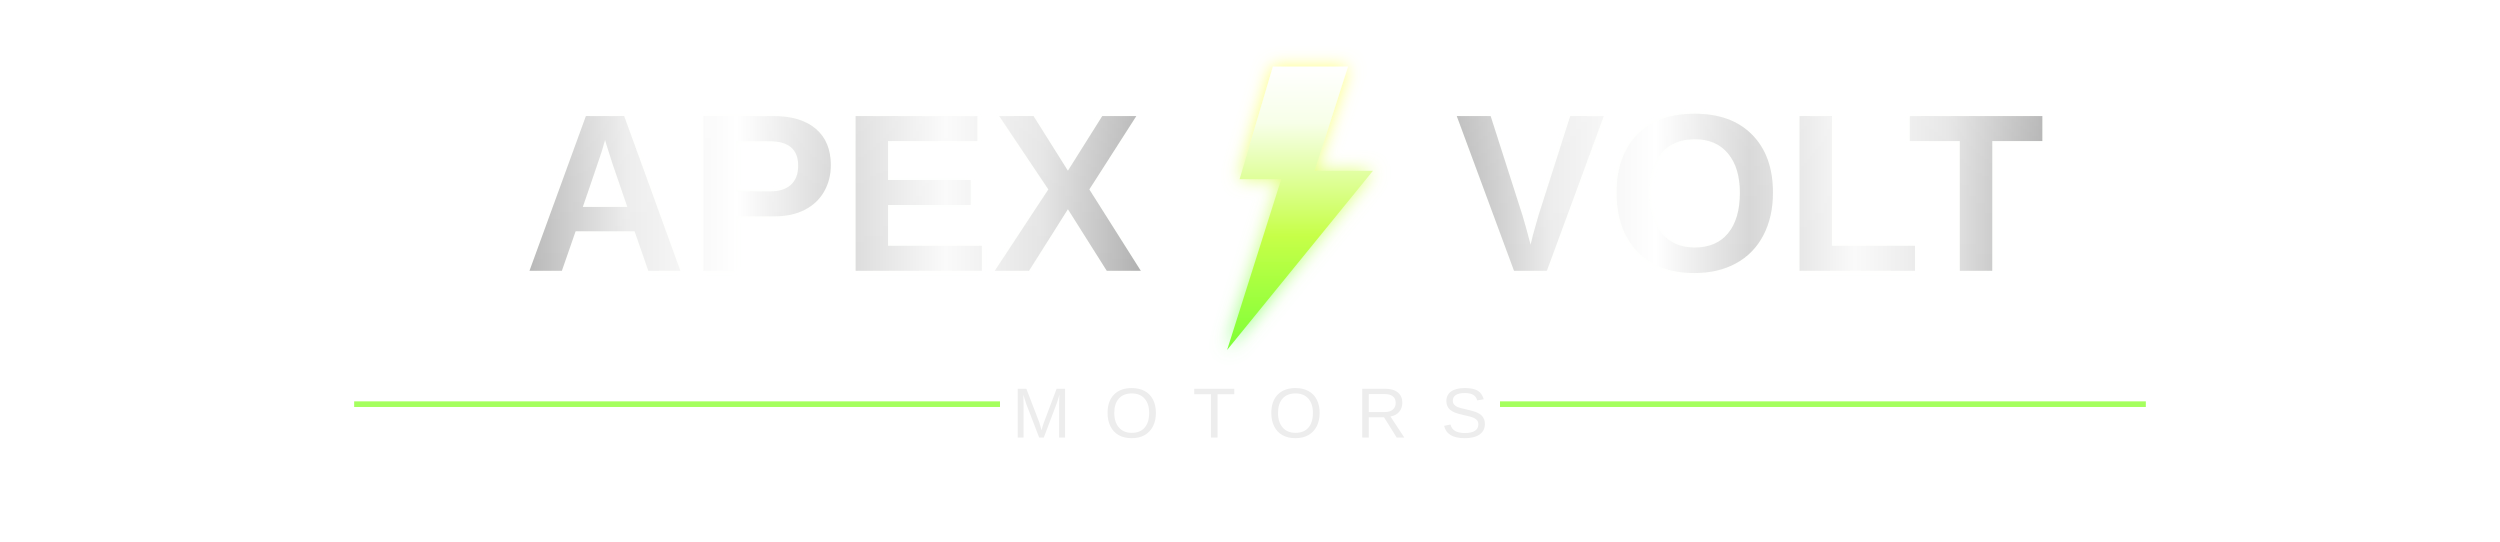
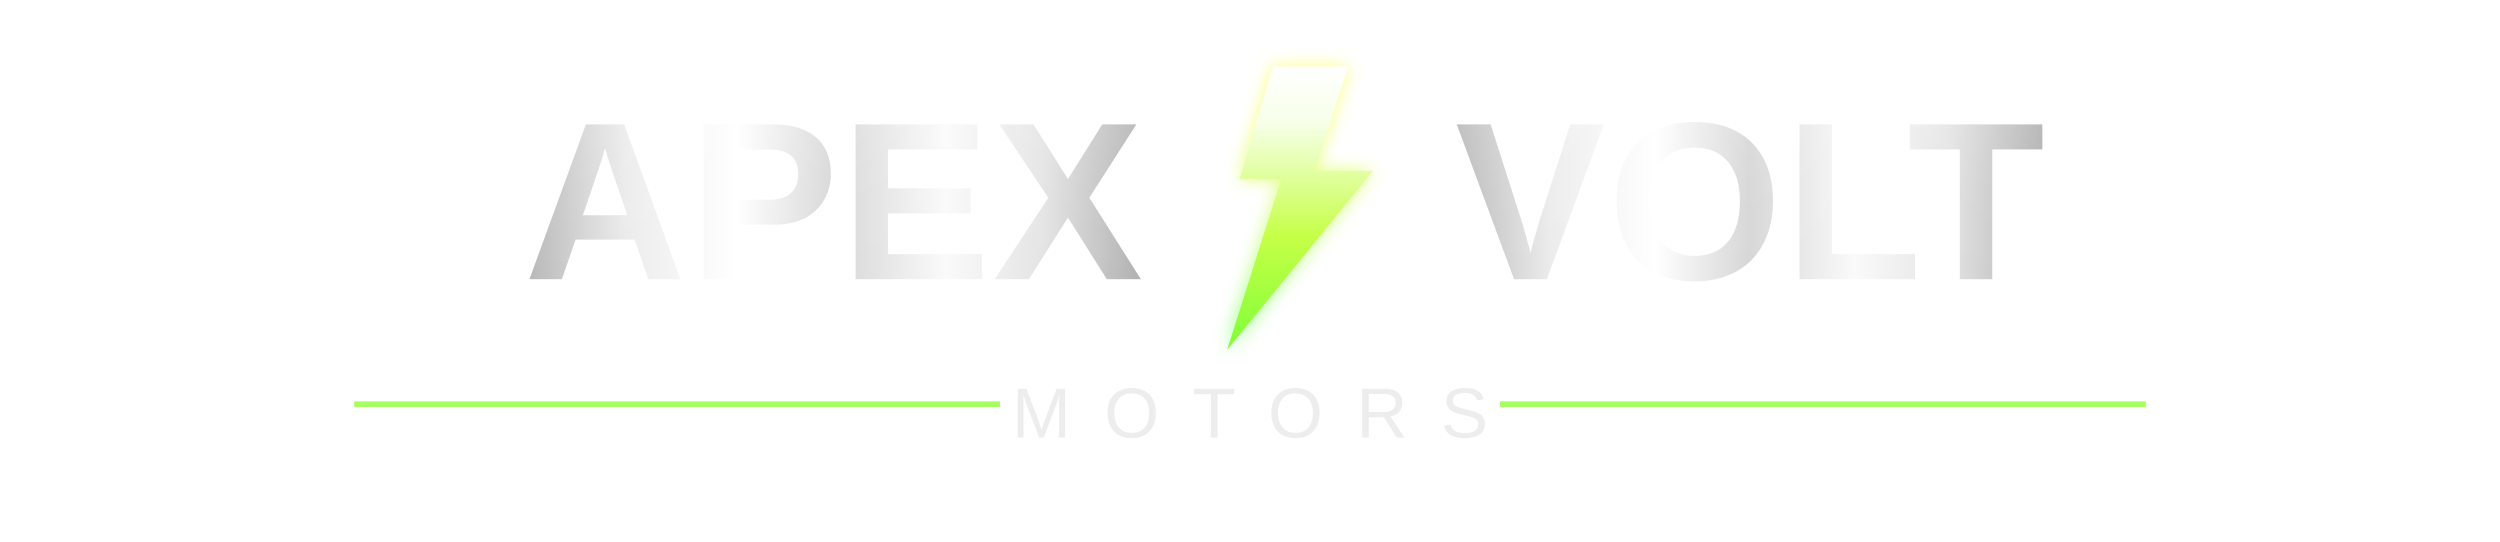
<svg xmlns="http://www.w3.org/2000/svg" width="1200" height="260" viewBox="0 0 1200 260">
  <defs>
    <linearGradient id="chromeMain" x1="0%" y1="0%" x2="100%" y2="0%">
      <stop offset="0%" stop-color="#b8b8b8" />
      <stop offset="16%" stop-color="#ececec" />
      <stop offset="34%" stop-color="#ffffff" />
      <stop offset="50%" stop-color="#d6d6d6" />
      <stop offset="68%" stop-color="#fafafa" />
      <stop offset="84%" stop-color="#e4e4e4" />
      <stop offset="100%" stop-color="#b0b0b0" />
    </linearGradient>
    <linearGradient id="chromeSoftTop" x1="0%" y1="0%" x2="0%" y2="100%">
      <stop offset="0%" stop-color="#ffffff" stop-opacity="0.30" />
      <stop offset="45%" stop-color="#ffffff" stop-opacity="0.10" />
      <stop offset="100%" stop-color="#ffffff" stop-opacity="0" />
    </linearGradient>
    <linearGradient id="boltFill" x1="0%" y1="0%" x2="0%" y2="100%">
      <stop offset="0%" stop-color="#ffffff" />
      <stop offset="20%" stop-color="#f7ffe8" />
      <stop offset="60%" stop-color="#c6ff47" />
      <stop offset="100%" stop-color="#7dff37" />
    </linearGradient>
    <filter id="greenGlow" x="-80%" y="-80%" width="260%" height="260%">
      <feGaussianBlur stdDeviation="4.2" result="blur" />
      <feColorMatrix in="blur" type="matrix" values="1 0 0 0 0                 0 1 0 0 0.98                 0 0 0 0 0.18                 0 0 0 0.95 0" />
      <feMerge>
        <feMergeNode />
        <feMergeNode in="SourceGraphic" />
      </feMerge>
    </filter>
    <filter id="textGlow" x="-40%" y="-40%" width="180%" height="180%">
      <feGaussianBlur in="SourceAlpha" stdDeviation="1.4" result="blur" />
      <feOffset dx="0" dy="0" result="offsetBlur" />
      <feFlood flood-color="#f8fff0" flood-opacity="0.22" result="softColor" />
      <feComposite in="softColor" in2="offsetBlur" operator="in" result="softGlow" />
      <feMerge>
        <feMergeNode in="softGlow" />
        <feMergeNode in="SourceGraphic" />
      </feMerge>
    </filter>
    <style>
      .word {
        font-family: Arial, Helvetica, sans-serif;
        font-weight: 800;
        font-size: 108px;
        letter-spacing: 1px;
        fill: url(#chromeMain);
        filter: url(#textGlow);
      }

      .wordSoft {
        font-family: Arial, Helvetica, sans-serif;
        font-weight: 800;
        font-size: 108px;
        letter-spacing: 1px;
        fill: url(#chromeSoftTop);
        opacity: 0.42;
      }

      .motors {
        font-family: Arial, Helvetica, sans-serif;
        font-weight: 500;
        font-size: 34px;
        letter-spacing: 16px;
        fill: #ededed;
      }
    </style>
  </defs>
  <g transform="translate(600 110)" text-anchor="middle">
-     <text class="word" x="-200" y="20">APEX</text>
-     <text class="wordSoft" x="-200" y="20">APEX</text>
-     <text class="word" x="240" y="20">VOLT</text>
-     <text class="wordSoft" x="240" y="20">VOLT</text>
+     <text class="word" x="-200" y="24">APEX</text>
+     <text class="wordSoft" x="-200" y="24">APEX</text>
+     <text class="word" x="240" y="24">VOLT</text>
+     <text class="wordSoft" x="240" y="24">VOLT</text>
    <g transform="translate(-15 -78)" filter="url(#greenGlow)">
      <path d="M26 0 L10 54 L30 54 L4 136 L74 50 L46 50 L62 0 Z" fill="url(#boltFill)" />
    </g>
    <line x1="-430" y1="84" x2="-120" y2="84" stroke="#9bff4d" stroke-opacity="0.9" stroke-width="2.7" />
    <line x1="120" y1="84" x2="430" y2="84" stroke="#9bff4d" stroke-opacity="0.9" stroke-width="2.7" />
    <text class="motors" x="0" y="100">MOTORS</text>
  </g>
</svg>
